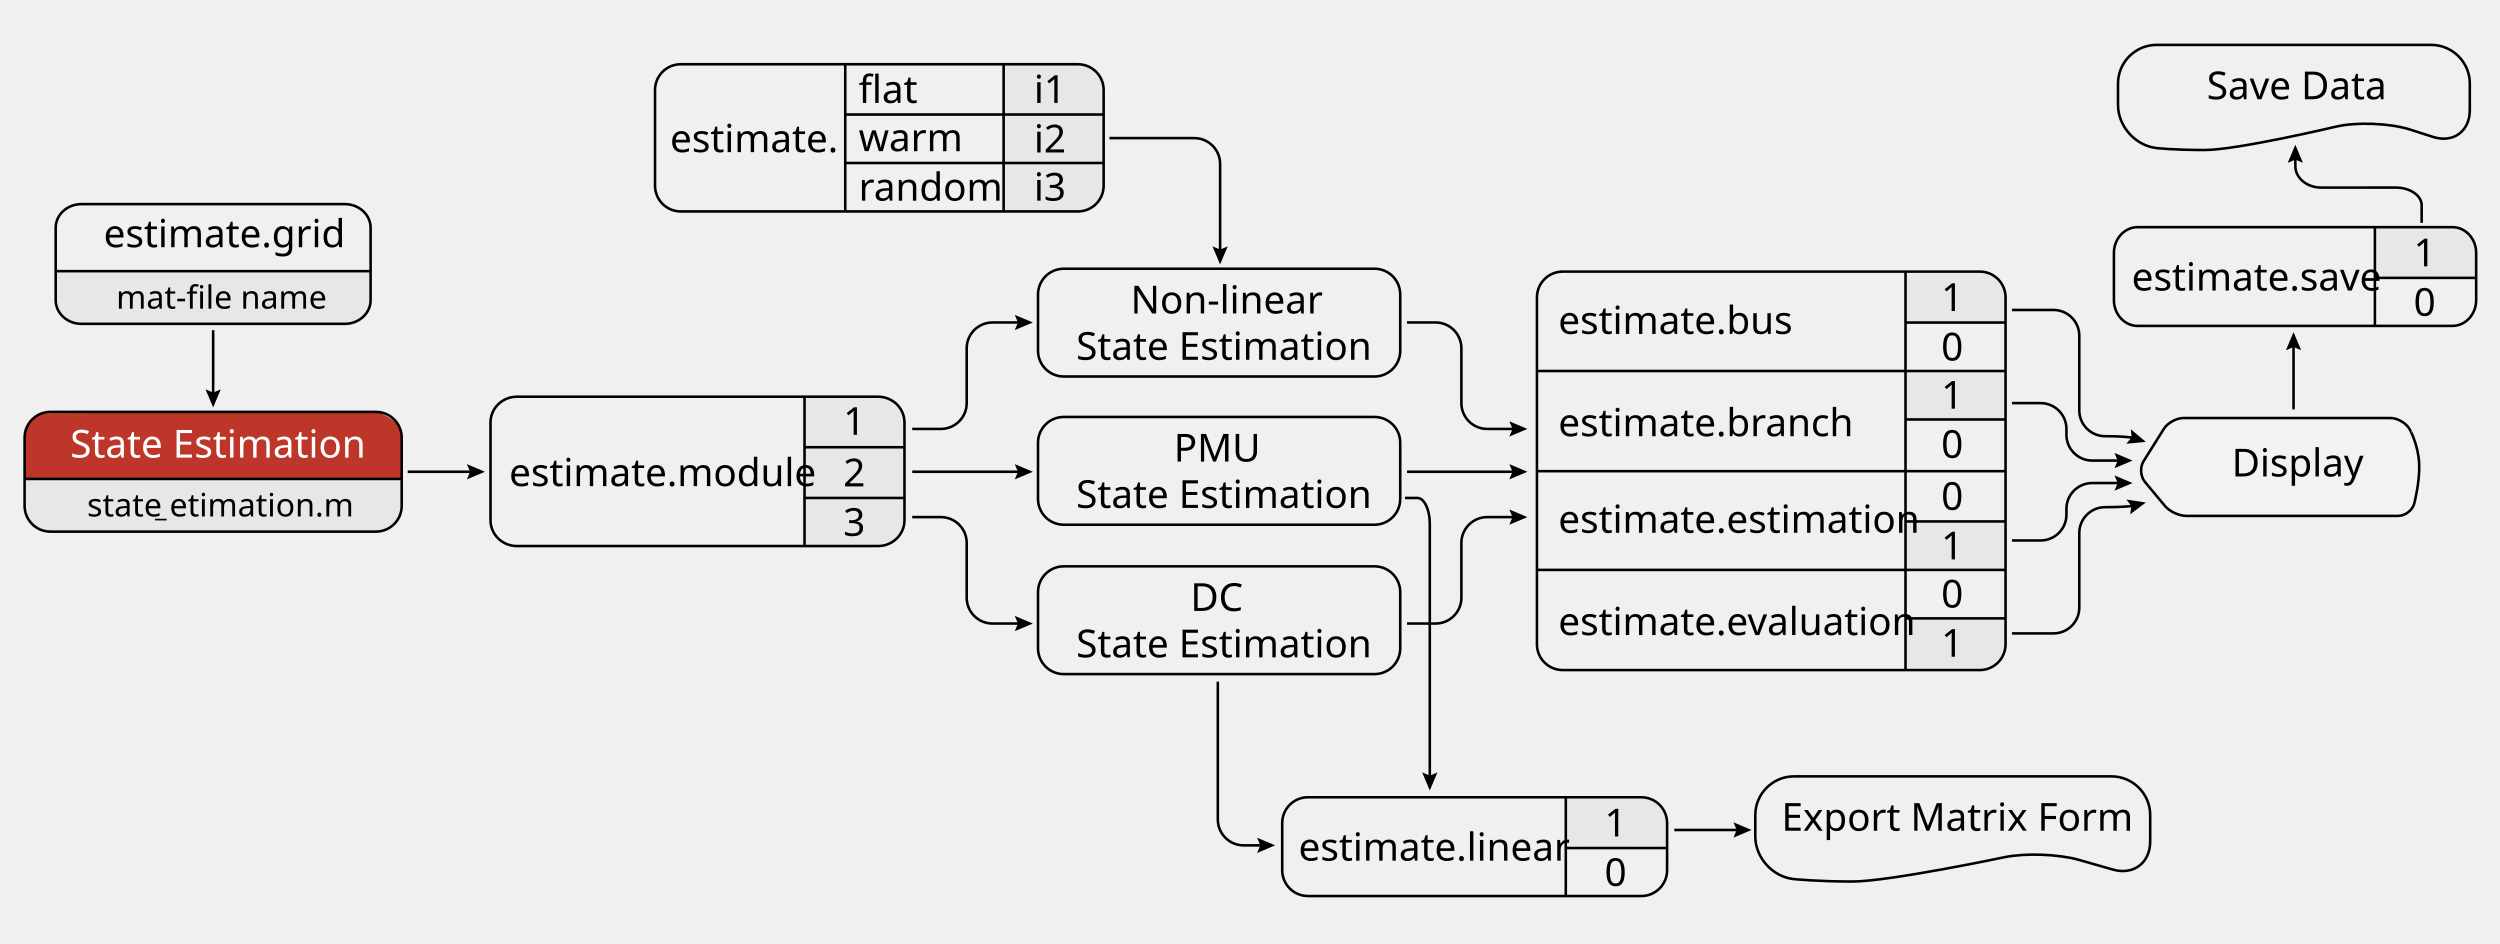
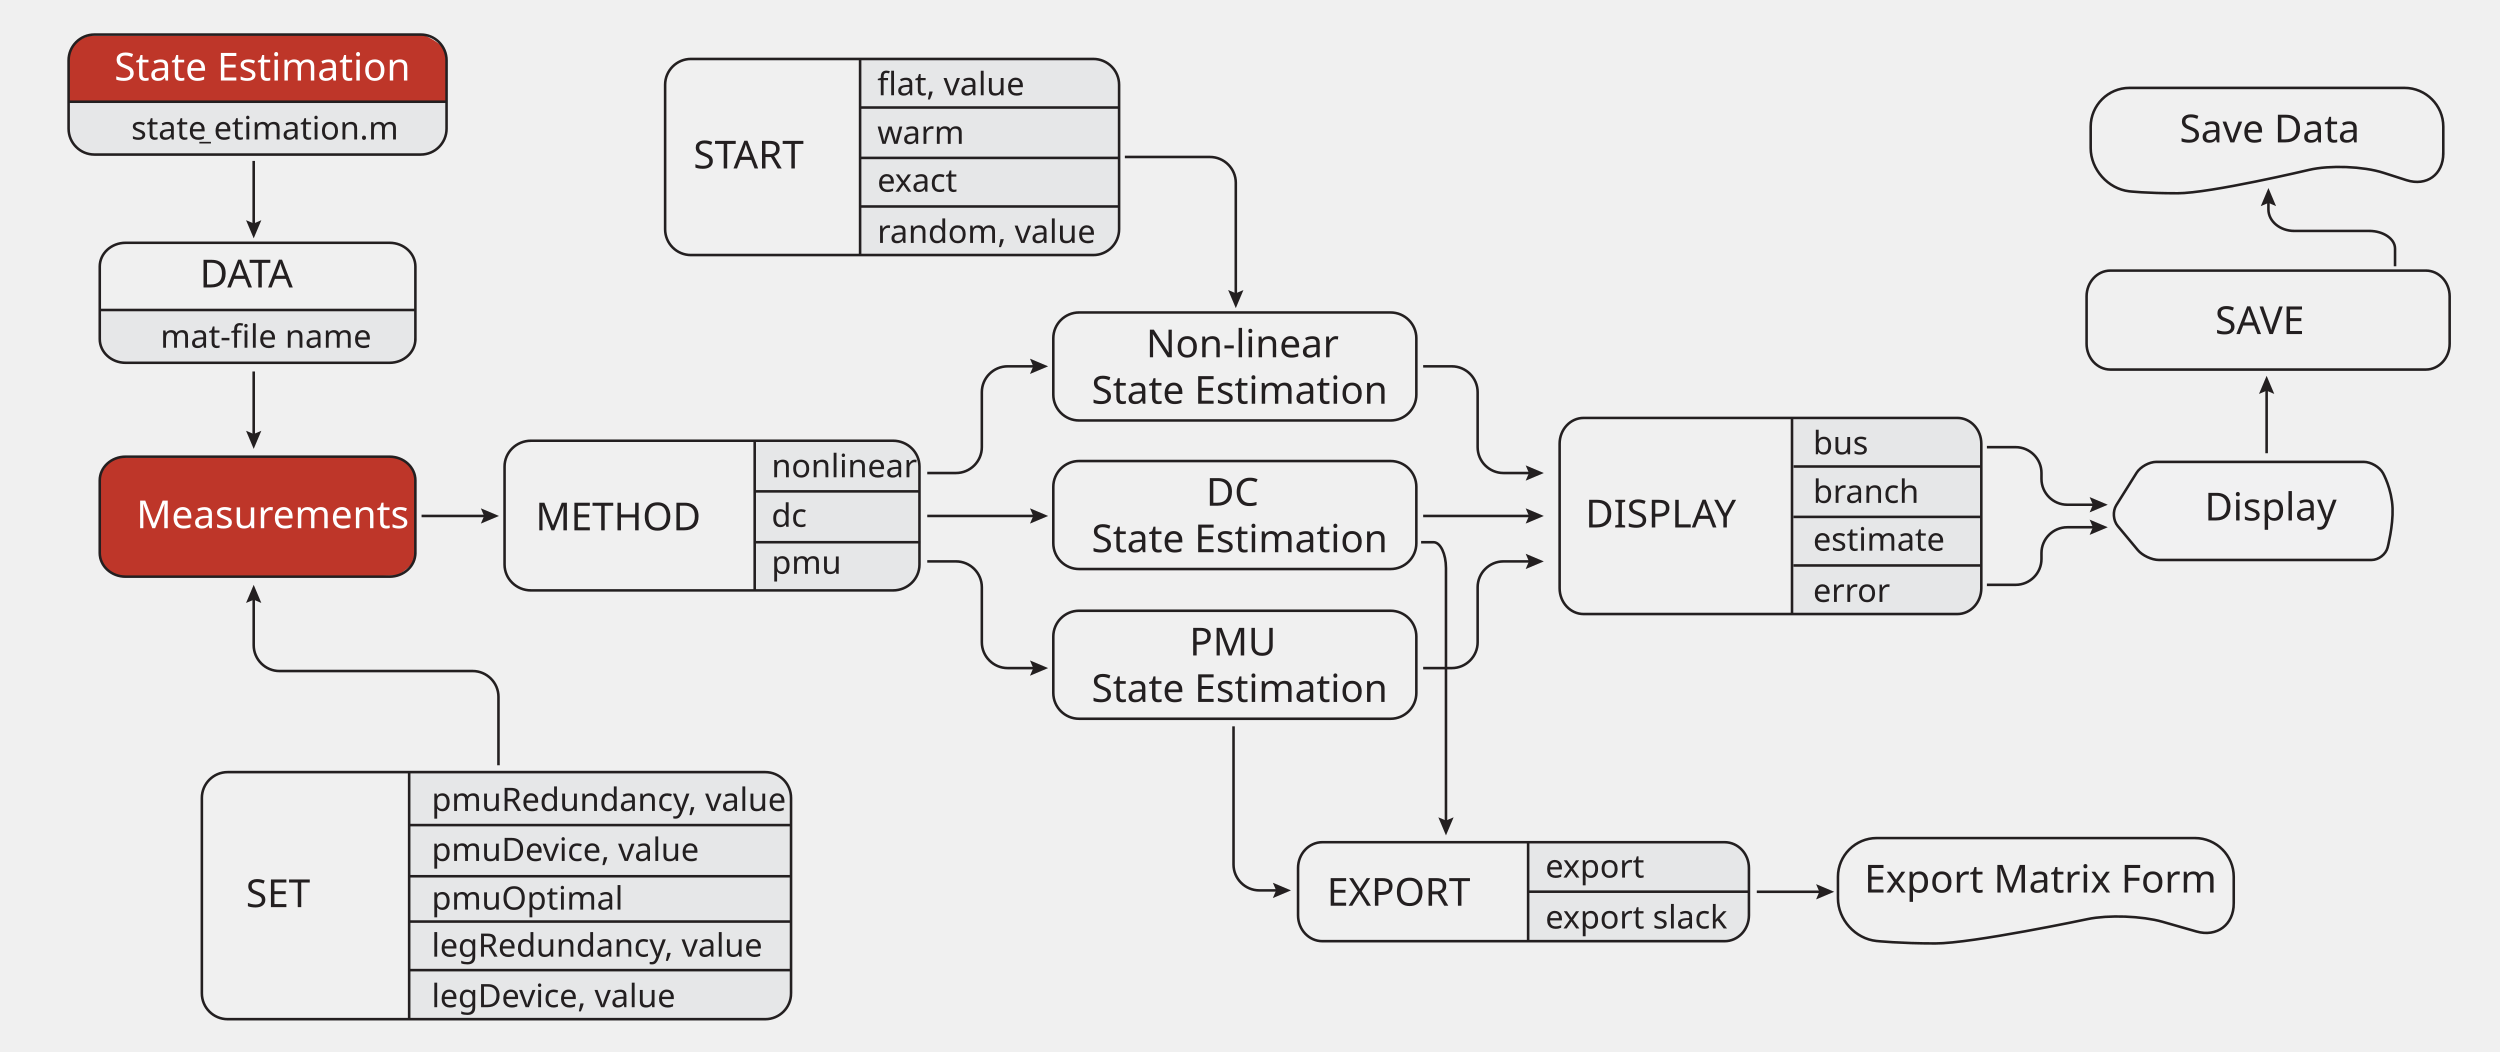
- <svg xmlns="http://www.w3.org/2000/svg" version="1.1" id="Layer_1" x="0px" y="0px" width="520.5px" height="196.5px" viewBox="0 0 520.5 196.5" enable-background="new 0 0 520.5 196.5" xml:space="preserve">
-   <path fill="#E6E7E8" d="M417.552,128.745h-20.824v10.706c0-0.002,4.789,0.158,9.922,0.167c7.967,0.014,6.814-0.632,9.176-1.427  c1.402-0.472,1.783-4.004,1.814-5.855C417.673,130.259,417.552,128.745,417.552,128.745z" />
-   <text transform="matrix(1 0 0 1 21.583 51.4658)" font-family="'CMR10'" font-size="8.044">estimate.grid</text>
-   <path fill="#BE362A" d="M78.829,85.758l-69.477,0.27c0,0-2.424,0.81-2.872,1.442c-0.942,1.323-1.378,2.728-1.378,2.728v9.37  c0,0,49.076,0.196,78.551,0v-5.778c0,0-0.007-4.208-0.733-5.314C82.237,87.439,78.829,85.758,78.829,85.758z" />
-   <path fill="#E6E7E8" d="M78.491,110.684H10.01l-3.738-1.908l-1.151-2.053v-6.997c0,0,49.055-0.158,78.514,0v7.266  c0,0-0.649,0.771-1.375,1.651C81.578,109.464,78.491,110.684,78.491,110.684z" />
-   <path fill="#FFFFFF" stroke="#000000" stroke-width="0.536" stroke-miterlimit="10" d="M5.121,99.714h78.514H5.121z" />
-   <text transform="matrix(1 0 0 1 14.6167 95.2715)" fill="#FFFFFF" font-family="'CMR10'" font-size="8.044">State Estimation</text>
-   <text transform="matrix(1 0 0 1 18.1328 107.5225)">
-     <tspan x="0" y="0" font-family="'CMR10'" font-size="6.704">state</tspan>
-     <tspan x="14.171" y="0" font-family="'ArialMT'" font-size="5.363">_</tspan>
-     <tspan x="17.153" y="0" font-family="'CMR10'" font-size="6.704">etimation.m</tspan>
+ <svg xmlns="http://www.w3.org/2000/svg" version="1.1" id="Layer_1" x="0px" y="0px" width="549px" height="231px" viewBox="-16.25 -17.25 549 231" enable-background="new -16.25 -17.25 549 231" xml:space="preserve">
+   <path fill="#E6E7E8" d="M367.815,183.764c0,3.132-2.257,5.67-5.04,5.67h-38.42c-1.604,0-5.04,0-5.04,0s0-4.342,0-5.67v-10.398  c0-1.549,0-5.669,0-5.669s3.634,0,5.04,0h38.42c2.783,0,5.04,2.538,5.04,5.669V183.764z" />
+   <g>
+     <line fill="#FFFFFF" x1="76.327" y1="96.054" x2="93.327" y2="96.054" />
+     <g>
+       <line fill="none" stroke="#231F20" stroke-width="0.567" stroke-miterlimit="10" x1="76.327" y1="96.054" x2="90.62" y2="96.054" />
+       <g>
+         <polygon fill="#231F20" points="89.346,97.734 90.06,96.054 89.346,94.375 93.327,96.054    " />
+       </g>
+     </g>
+   </g>
+   <g>
+     <line fill="#FFFFFF" x1="39.462" y1="18.087" x2="39.462" y2="35.087" />
+     <g>
+       <line fill="none" stroke="#231F20" stroke-width="0.567" stroke-miterlimit="10" x1="39.462" y1="18.087" x2="39.462" y2="32.379" />
+       <g>
+         <polygon fill="#231F20" points="37.782,31.105 39.462,31.819 41.142,31.105 39.462,35.087    " />
+       </g>
+     </g>
+   </g>
+   <g>
+     <text transform="matrix(1 0 0 1 27.616 45.8706)" fill="#231F20" font-family="'CMR10'" font-size="8.504">DATA</text>
+     <path fill="#E6E7E8" d="M70.429,62.42H9.974l-3.301-2.019l-1.017-2.167v-7.4c0,0,43.306-0.166,69.313,0v7.684   c0,0-0.572,0.815-1.214,1.743C73.154,61.131,70.429,62.42,70.429,62.42z" />
+     <path fill="#FFFFFF" stroke="#231F20" stroke-width="0.567" stroke-miterlimit="10" d="M5.657,50.823h69.313H5.657z" />
+     <text transform="matrix(1 0 0 1 18.9705 59.1123)" fill="#231F20" font-family="'CMR10'" font-size="7.087">mat-file name</text>
+     <path fill="none" stroke="#231F20" stroke-width="0.567" stroke-miterlimit="10" d="M74.969,57.212   c0,2.877-2.538,5.208-5.669,5.208H11.326c-3.131,0-5.669-2.332-5.669-5.208V41.278c0-2.877,2.538-5.208,5.669-5.208h57.975   c3.131,0,5.669,2.332,5.669,5.208V57.212z" />
+   </g>
+   <path fill="#E6E7E8" d="M183.83,110.807c-1.063,1.101-3.061,1.596-3.061,1.596h-31.277V79.76c0,0,16.609-0.226,30.229-0.246  c1.661-0.002,2.204,0.716,3.449,0.982c0.677,0.145,2.388,3.018,2.395,6.064c0.013,6.372-0.068,11.17-0.047,14.826  c0.016,2.868-0.163,3.436-0.087,5.338C185.481,107.985,185.368,109.217,183.83,110.807z" />
+   <line fill="#FFFFFF" stroke="#231F20" stroke-width="0.567" stroke-miterlimit="10" x1="149.743" y1="101.82" x2="185.8" y2="101.82" />
+   <path fill="#FFFFFF" stroke="#231F20" stroke-width="0.567" stroke-miterlimit="10" d="M149.481,79.521v32.882V79.521z" />
+   <text transform="matrix(1 0 0 1 101.3503 99.21)" fill="#231F20" font-family="'CMR10'" font-size="8.504">METHOD</text>
+   <line fill="#FFFFFF" stroke="#231F20" stroke-width="0.567" stroke-miterlimit="10" x1="149.481" y1="90.655" x2="185.58" y2="90.655" />
+   <path fill="none" stroke="#231F20" stroke-width="0.567" stroke-miterlimit="10" d="M185.664,106.733  c0,3.132-2.6,5.669-5.808,5.669H100.36c-3.208,0-5.808-2.537-5.808-5.669V85.204c0-3.131,2.6-5.669,5.808-5.669h79.496  c3.208,0,5.808,2.538,5.808,5.669V106.733z" />
+   <g>
+     <g>
+       <path fill="none" stroke="#231F20" stroke-width="0.567" stroke-miterlimit="10" d="M211.209,63.196h-6.179    c-3.118,0-5.669,2.551-5.669,5.669l0,12.09c0,3.118-2.551,5.669-5.669,5.669h-6.318" />
+       <g>
+         <polygon fill="#231F20" points="209.935,61.516 210.648,63.196 209.935,64.875 213.916,63.196    " />
+       </g>
+     </g>
+   </g>
+   <g>
+     <g>
+       <path fill="none" stroke="#231F20" stroke-width="0.567" stroke-miterlimit="10" d="M211.209,129.462h-6.179    c-3.118,0-5.669-2.552-5.669-5.669l0-12.09c0-3.119-2.551-5.67-5.669-5.67h-6.318" />
+       <g>
+         <polygon fill="#231F20" points="209.935,127.782 210.648,129.462 209.935,131.142 213.916,129.462    " />
+       </g>
+     </g>
+   </g>
+   <text transform="matrix(1 0 0 1 235.4348 61.2085)">
+     <tspan x="0" y="0" fill="#231F20" font-family="'CMR10'" font-size="8.504">Non-linear</tspan>
+     <tspan x="-11.981" y="10.205" fill="#231F20" font-family="'CMR10'" font-size="8.504">State Estimation</tspan>
  </text>
-   <g>
-     <line fill="#FFFFFF" x1="84.885" y1="98.22" x2="100.966" y2="98.22" />
-     <g>
-       <line fill="none" stroke="#000000" stroke-width="0.536" stroke-miterlimit="10" x1="84.885" y1="98.22" x2="98.405" y2="98.22" />
-       <g>
-         <polygon points="97.2,99.809 97.875,98.22 97.2,96.631 100.966,98.22    " />
-       </g>
-     </g>
-   </g>
-   <g>
-     <line fill="#FFFFFF" x1="44.376" y1="68.747" x2="44.376" y2="84.828" />
-     <g>
-       <line fill="none" stroke="#000000" stroke-width="0.536" stroke-miterlimit="10" x1="44.376" y1="68.747" x2="44.376" y2="82.267" />
-       <g>
-         <polygon points="42.788,81.062 44.376,81.737 45.965,81.062 44.376,84.828    " />
-       </g>
-     </g>
-   </g>
-   <path fill="#E6E7E8" d="M72.866,67.426H15.677l-3.122-1.911l-0.962-2.049v-7.001c0,0,40.966-0.157,65.566,0v7.268  c0,0-0.541,0.771-1.148,1.648C75.444,66.204,72.866,67.426,72.866,67.426z" />
-   <path fill="#FFFFFF" stroke="#000000" stroke-width="0.536" stroke-miterlimit="10" d="M11.593,56.454H77.16H11.593z" />
-   <text transform="matrix(1 0 0 1 24.1958 64.2617)" font-family="'CMR10'" font-size="6.704">mat-file name</text>
-   <path fill="none" stroke="#000000" stroke-width="0.536" stroke-miterlimit="10" d="M77.16,62.498c0,2.721-2.4,4.928-5.361,4.928  H16.957c-2.961,0-5.363-2.207-5.363-4.928V47.425c0-2.721,2.402-4.927,5.363-4.927h54.842c2.961,0,5.361,2.206,5.361,4.927V62.498z" />
-   <path fill="none" stroke="#000000" stroke-width="0.536" stroke-miterlimit="10" d="M83.634,105.322  c0,2.959-2.401,5.361-5.364,5.361H10.484c-2.962,0-5.363-2.402-5.363-5.361V91.12c0-2.961,2.401-5.362,5.363-5.362H78.27  c2.963,0,5.364,2.401,5.364,5.362V105.322z" />
-   <path fill="#E6E7E8" d="M187.295,111.641c-0.617,1.039-3.261,2.047-3.261,2.047h-16.688V82.807c0,0,10.09-0.502,17.067,0.038  c0.963,0.073,1.94,1.213,2.663,1.465c0.393,0.137,1.223,2.049,1.227,4.932c0.007,6.028,0.125,11.103,0.137,14.561  c0.01,2.712-0.259,2.712-0.215,4.514C188.253,109.509,188.189,110.136,187.295,111.641z" />
-   <line fill="#FFFFFF" stroke="#000000" stroke-width="0.536" stroke-miterlimit="10" x1="167.347" y1="103.675" x2="188.44" y2="103.675" />
-   <text transform="matrix(1 0 0 1 175.5562 101.2617)" font-family="'CMR10'" font-size="8.044">2</text>
-   <text transform="matrix(1 0 0 1 175.5562 111.5693)" font-family="'CMR10'" font-size="8.044">3</text>
-   <path fill="#FFFFFF" stroke="#000000" stroke-width="0.536" stroke-miterlimit="10" d="M167.501,82.581v31.106V82.581z" />
-   <text transform="matrix(1 0 0 1 106.0059 101.207)" font-family="'CMR10'" font-size="8.044">estimate.module</text>
-   <line fill="#FFFFFF" stroke="#000000" stroke-width="0.536" stroke-miterlimit="10" x1="167.487" y1="93.113" x2="188.311" y2="93.113" />
-   <text transform="matrix(1 0 0 1 175.5562 90.5361)" font-family="'CMR10'" font-size="8.044">1</text>
-   <path fill="none" stroke="#000000" stroke-width="0.536" stroke-miterlimit="10" d="M188.311,108.322  c0,2.962-2.46,5.365-5.495,5.365h-75.197c-3.034,0-5.494-2.403-5.494-5.365V87.957c0-2.962,2.46-5.361,5.494-5.361h75.197  c3.035,0,5.495,2.399,5.495,5.361V108.322z" />
-   <g>
-     <g>
-       <path fill="none" stroke="#000000" stroke-width="0.536" stroke-miterlimit="10" d="M212.475,67.139h-5.845    c-2.95,0-5.363,2.413-5.363,5.363v11.438c0,2.95-2.413,5.363-5.363,5.363h-5.976" />
-       <g>
-         <polygon points="211.27,65.55 211.944,67.139 211.27,68.728 215.036,67.139    " />
-       </g>
-     </g>
-   </g>
-   <g>
-     <g>
-       <path fill="none" stroke="#000000" stroke-width="0.536" stroke-miterlimit="10" d="M212.475,129.822h-5.845    c-2.95,0-5.363-2.413-5.363-5.363v-11.435c0-2.95-2.413-5.363-5.363-5.363h-5.976" />
-       <g>
-         <polygon points="211.27,128.233 211.944,129.822 211.27,131.411 215.036,129.822    " />
-       </g>
-     </g>
-   </g>
-   <text transform="matrix(1 0 0 1 235.3931 65.2588)">
-     <tspan x="0" y="0" font-family="'CMR10'" font-size="8.044">Non-linear</tspan>
-     <tspan x="-11.334" y="9.653" font-family="'CMR10'" font-size="8.044">State Estimation</tspan>
+   <path fill="none" stroke="#231F20" stroke-width="0.567" stroke-miterlimit="10" d="M294.78,69.418  c0,3.131-2.538,5.669-5.669,5.669h-68.387c-3.131,0-5.669-2.538-5.669-5.669v-12.38c0-3.131,2.538-5.669,5.669-5.669h68.387  c3.131,0,5.669,2.538,5.669,5.669V69.418z" />
+   <text transform="matrix(1 0 0 1 248.6033 93.8071)">
+     <tspan x="0" y="0" fill="#231F20" font-family="'CMR10'" font-size="8.504">DC</tspan>
+     <tspan x="-25.15" y="10.205" fill="#231F20" font-family="'CMR10'" font-size="8.504">State Estimation</tspan>
  </text>
-   <path fill="none" stroke="#000000" stroke-width="0.536" stroke-miterlimit="10" d="M291.528,73.024  c0,2.963-2.399,5.363-5.361,5.363h-64.69c-2.962,0-5.363-2.4-5.363-5.363V61.313c0-2.963,2.401-5.363,5.363-5.363h64.69  c2.962,0,5.361,2.4,5.361,5.363V73.024z" />
-   <text transform="matrix(1 0 0 1 244.3862 96.0957)">
-     <tspan x="0" y="0" font-family="'CMR10'" font-size="8.044">PMU</tspan>
-     <tspan x="-20.327" y="9.653" font-family="'CMR10'" font-size="8.044">State Estimation</tspan>
+   <path fill="none" stroke="#231F20" stroke-width="0.567" stroke-miterlimit="10" d="M294.78,102.041  c0,3.131-2.538,5.669-5.669,5.669h-68.387c-3.131,0-5.669-2.538-5.669-5.669V89.66c0-3.131,2.538-5.669,5.669-5.669h68.387  c3.131,0,5.669,2.538,5.669,5.669V102.041z" />
+   <text transform="matrix(1 0 0 1 244.9421 126.6895)">
+     <tspan x="0" y="0" fill="#231F20" font-family="'CMR10'" font-size="8.504">PMU</tspan>
+     <tspan x="-21.489" y="10.205" fill="#231F20" font-family="'CMR10'" font-size="8.504">State Estimation</tspan>
  </text>
-   <path fill="none" stroke="#000000" stroke-width="0.536" stroke-miterlimit="10" d="M291.528,103.882  c0,2.963-2.399,5.365-5.361,5.365h-64.69c-2.962,0-5.363-2.402-5.363-5.365V92.174c0-2.963,2.401-5.364,5.363-5.364h64.69  c2.962,0,5.361,2.401,5.361,5.364V103.882z" />
-   <text transform="matrix(1 0 0 1 247.8496 127.2012)">
-     <tspan x="0" y="0" font-family="'CMR10'" font-size="8.044">DC</tspan>
-     <tspan x="-23.791" y="9.653" font-family="'CMR10'" font-size="8.044">State Estimation</tspan>
-   </text>
-   <path fill="none" stroke="#000000" stroke-width="0.536" stroke-miterlimit="10" d="M291.528,134.986  c0,2.963-2.399,5.362-5.361,5.362h-64.69c-2.962,0-5.363-2.399-5.363-5.362v-11.712c0-2.962,2.401-5.362,5.363-5.362h64.69  c2.962,0,5.361,2.4,5.361,5.362V134.986z" />
-   <g>
-     <line fill="#FFFFFF" x1="189.929" y1="98.22" x2="215.037" y2="98.22" />
-     <g>
-       <line fill="none" stroke="#000000" stroke-width="0.536" stroke-miterlimit="10" x1="189.929" y1="98.22" x2="212.476" y2="98.22" />
-       <g>
-         <polygon points="211.271,99.809 211.945,98.22 211.271,96.631 215.037,98.22    " />
-       </g>
-     </g>
-   </g>
-   <g>
-     <text transform="matrix(1 0 0 1 178.771 21.4346)" font-family="'CMR10'" font-size="8.044">flat</text>
-     <text transform="matrix(1 0 0 1 178.7715 31.4746)" font-family="'CMR10'" font-size="8.044">warm</text>
-     <text transform="matrix(1 0 0 1 178.769 41.7725)" font-family="'CMR10'" font-size="8.044">random</text>
-     <path fill="#FFFFFF" stroke="#000000" stroke-width="0.536" stroke-miterlimit="10" d="M175.979,13.378v30.646V13.378z" />
-     <text transform="matrix(1 0 0 1 139.5063 31.6758)" font-family="'CMR10'" font-size="8.044">estimate.</text>
-     <path fill="#E6E7E8" d="M229.011,41.426l-2.584,2.208l-7.72,0.391l-9.751,0.106V13.376c0,0,4.818,0.067,9.751,0.115   c4.197,0.041,8.21-0.424,9.683,1.695c0.354,0.507,1.365,1.959,1.373,3.906c0.017,4.752,0.084,10.75,0.105,14.487   C229.898,39.68,229.011,41.426,229.011,41.426z" />
-     <path fill="#FFFFFF" stroke="#000000" stroke-width="0.536" stroke-miterlimit="10" d="M208.957,13.406v30.618V13.406z" />
-     <line fill="#FFFFFF" stroke="#000000" stroke-width="0.536" stroke-miterlimit="10" x1="175.978" y1="33.934" x2="229.78" y2="33.934" />
-     <line fill="#FFFFFF" stroke="#000000" stroke-width="0.536" stroke-miterlimit="10" x1="175.978" y1="23.845" x2="229.78" y2="23.845" />
-     <text transform="matrix(1 0 0 1 215.2598 21.4346)" font-family="'CMR10'" font-size="8.044">i1</text>
-     <text transform="matrix(1 0 0 1 215.2598 31.7412)" font-family="'CMR10'" font-size="8.044">i2</text>
-     <text transform="matrix(1 0 0 1 215.2598 41.7725)" font-family="'CMR10'" font-size="8.044">i3</text>
-     <path fill="none" stroke="#000000" stroke-width="0.536" stroke-miterlimit="10" d="M229.78,38.66c0,2.963-2.4,5.364-5.361,5.364   h-82.683c-2.961,0-5.361-2.401-5.361-5.364V18.738c0-2.961,2.4-5.362,5.361-5.362h82.683c2.961,0,5.361,2.401,5.361,5.362V38.66z" />
-   </g>
-   <g>
-     <g>
-       <path fill="none" stroke="#000000" stroke-width="0.536" stroke-miterlimit="10" d="M230.978,28.754h17.684    c2.95,0,5.363,2.413,5.363,5.363v18.374" />
-       <g>
-         <polygon points="252.436,51.286 254.025,51.96 255.614,51.286 254.025,55.052    " />
-       </g>
-     </g>
-   </g>
-   <g>
-     <g>
-       <path fill="none" stroke="#000000" stroke-width="0.536" stroke-miterlimit="10" d="M315.445,89.302h-5.822    c-2.95,0-5.363-2.413-5.363-5.363V72.501c0-2.95-2.413-5.363-5.363-5.363h-5.957" />
-       <g>
-         <polygon points="314.24,87.713 314.915,89.302 314.24,90.891 318.006,89.302    " />
-       </g>
-     </g>
-   </g>
-   <g>
-     <g>
-       <path fill="none" stroke="#000000" stroke-width="0.536" stroke-miterlimit="10" d="M315.445,107.661h-5.822    c-2.95,0-5.363,2.413-5.363,5.363v11.435c0,2.95-2.413,5.363-5.363,5.363h-5.957" />
-       <g>
-         <polygon points="314.24,106.072 314.915,107.661 314.24,109.25 318.006,107.661    " />
-       </g>
-     </g>
-   </g>
-   <g>
-     <line fill="#FFFFFF" x1="292.942" y1="98.22" x2="318.006" y2="98.22" />
-     <g>
-       <line fill="none" stroke="#000000" stroke-width="0.536" stroke-miterlimit="10" x1="292.942" y1="98.22" x2="315.445" y2="98.22" />
-       <g>
-         <polygon points="314.24,99.809 314.915,98.22 314.24,96.631 318.006,98.22    " />
-       </g>
-     </g>
-   </g>
-   <path fill="#E6E7E8" d="M417.554,77.244h-20.826v10.169c0,0,5.209,0.1,10.59,0c2.859-0.054,10.223-0.078,10.223-0.078  s0.07-4.646,0.1-6.499C417.673,78.761,417.554,77.244,417.554,77.244z" />
-   <path fill="#E6E7E8" d="M417.552,67.155h-20.824v-10.17c0,0,4.789-0.427,9.922-0.438c7.967-0.013,6.277,0.366,8.639,1.158  c1.404,0.473,2.32,4.004,2.352,5.856C417.673,65.639,417.552,67.155,417.552,67.155z" />
-   <path fill="#FFFFFF" stroke="#000000" stroke-width="0.536" stroke-miterlimit="10" d="M396.728,56.717v41.38V56.717z" />
-   <line fill="#FFFFFF" stroke="#000000" stroke-width="0.536" stroke-miterlimit="10" x1="319.992" y1="77.244" x2="417.552" y2="77.244" />
-   <line fill="#FFFFFF" stroke="#000000" stroke-width="0.536" stroke-miterlimit="10" x1="396.728" y1="67.155" x2="417.552" y2="67.155" />
-   <line fill="none" stroke="#000000" stroke-width="0.536" stroke-miterlimit="10" x1="396.728" y1="87.335" x2="417.552" y2="87.335" />
-   <text transform="matrix(1 0 0 1 324.4443 90.8164)" font-family="'CMR10'" font-size="8.044">estimate.branch</text>
-   <text transform="matrix(1 0 0 1 324.4448 69.5186)" font-family="'CMR10'" font-size="8.044">estimate.bus</text>
-   <text transform="matrix(1 0 0 1 404.1572 64.7441)" font-family="'CMR10'" font-size="8.044">1</text>
-   <text transform="matrix(1 0 0 1 404.1572 75.0527)" font-family="'CMR10'" font-size="8.044">0</text>
-   <text transform="matrix(1 0 0 1 404.1572 85.083)" font-family="'CMR10'" font-size="8.044">1</text>
-   <text transform="matrix(1 0 0 1 404.1572 95.3271)" font-family="'CMR10'" font-size="8.044">0</text>
-   <path fill="#E6E7E8" d="M417.552,118.76h-20.824v-10.467h20.824c0,0,0.057,5.024,0.088,6.878  C417.673,117.246,417.552,118.76,417.552,118.76z" />
-   <path fill="#FFFFFF" stroke="#000000" stroke-width="0.536" stroke-miterlimit="10" d="M396.728,98.097v41.409V98.097z" />
-   <line fill="#FFFFFF" stroke="#000000" stroke-width="0.536" stroke-miterlimit="10" x1="319.992" y1="118.654" x2="417.552" y2="118.654" />
-   <line fill="#FFFFFF" stroke="#000000" stroke-width="0.536" stroke-miterlimit="10" x1="396.728" y1="108.566" x2="417.552" y2="108.566" />
-   <line fill="none" stroke="#000000" stroke-width="0.536" stroke-miterlimit="10" x1="396.728" y1="128.745" x2="417.552" y2="128.745" />
-   <text transform="matrix(1 0 0 1 324.4448 132.2266)" font-family="'CMR10'" font-size="8.044">estimate.evaluation</text>
-   <text transform="matrix(1 0 0 1 324.4448 110.9297)" font-family="'CMR10'" font-size="8.044">estimate.estimation</text>
-   <text transform="matrix(1 0 0 1 404.1572 106.1553)" font-family="'CMR10'" font-size="8.044">0</text>
-   <text transform="matrix(1 0 0 1 404.1572 116.4639)" font-family="'CMR10'" font-size="8.044">1</text>
-   <text transform="matrix(1 0 0 1 404.1572 126.4932)" font-family="'CMR10'" font-size="8.044">0</text>
-   <text transform="matrix(1 0 0 1 404.1572 136.7373)" font-family="'CMR10'" font-size="8.044">1</text>
-   <line fill="#FFFFFF" stroke="#000000" stroke-width="0.536" stroke-miterlimit="10" x1="319.992" y1="98.097" x2="417.552" y2="98.097" />
-   <g>
-     <path fill="none" stroke="#000000" stroke-width="0.536" stroke-miterlimit="10" d="M514.214,22.921   c0,4.424-3.447,6.938-7.659,5.586l-4.752-1.524c-4.212-1.352-11.182-1.625-15.487-0.606c0,0-20.525,4.855-27.316,4.857   c-6.506,0.002-10.041-0.41-10.041-0.41c-4.395-0.512-7.99-4.551-7.99-8.975v-4.461c0-4.424,3.62-8.044,8.044-8.044h57.158   c4.424,0,8.044,3.62,8.044,8.044V22.921z" />
-   </g>
-   <g>
-     <path fill="#F1F2F2" d="M503.675,96.679c0.137,3.673-1.021,8.132-1.021,8.132c-0.37,1.428-1.881,2.596-3.355,2.596h-44.152   c-1.475,0-3.454-0.927-4.398-2.06l-4.164-4.997c-0.944-1.133-1.075-3.082-0.292-4.331l4.213-6.716   c0.783-1.25,2.632-2.271,4.106-2.271h43.08c1.475,0,3.275,1.05,4.001,2.334C501.691,89.366,503.528,92.616,503.675,96.679z" />
-     <path fill="none" stroke="#000000" stroke-width="0.536" stroke-miterlimit="10" d="M503.675,96.679   c0.137,3.673-1.021,8.132-1.021,8.132c-0.37,1.428-1.881,2.596-3.355,2.596h-44.152c-1.475,0-3.454-0.927-4.398-2.06l-4.164-4.997   c-0.944-1.133-1.075-3.082-0.292-4.331l4.213-6.716c0.783-1.25,2.632-2.271,4.106-2.271h43.08c1.475,0,3.275,1.05,4.001,2.334   C501.691,89.366,503.528,92.616,503.675,96.679z" />
-   </g>
-   <g>
-     <g>
-       <path fill="none" stroke="#000000" stroke-width="0.536" stroke-miterlimit="10" d="M441.438,95.89h-5.845    c-2.95,0-5.363-2.413-5.363-5.363v-1.234c0-2.95-2.413-5.363-5.363-5.363h-5.977" />
-       <g>
-         <polygon points="440.232,94.301 440.908,95.89 440.232,97.479 443.999,95.89    " />
-       </g>
-     </g>
-   </g>
-   <g>
-     <g>
-       <path fill="none" stroke="#000000" stroke-width="0.536" stroke-miterlimit="10" d="M441.438,100.569h-5.845    c-2.95,0-5.363,2.413-5.363,5.363v1.231c0,2.95-2.413,5.363-5.363,5.363h-5.977" />
-       <g>
-         <polygon points="440.232,98.98 440.908,100.569 440.232,102.158 443.999,100.569    " />
-       </g>
-     </g>
-   </g>
-   <text transform="matrix(1 0 0 1 464.6475 99.2031)" font-family="'CMR10'" font-size="8.044">Display</text>
-   <path fill="#E6E7E8" d="M512.546,47.812c-0.619-0.334-1.025-0.167-1.025-0.167h-17.225v9.93c0,0,10.896,0.163,17.873-0.011  c0.965-0.023,2.643,0.159,3.367,0.078c0.393-0.043-0.271-1.212-0.014-2.135c0.408-1.454-0.375-3.44-0.361-4.552  c0.01-0.873-0.537-1.497-1.047-1.979C513.728,48.612,513.44,48.296,512.546,47.812z" />
-   <line fill="#FFFFFF" stroke="#000000" stroke-width="0.536" stroke-miterlimit="10" x1="494.296" y1="57.854" x2="515.536" y2="57.854" />
-   <text transform="matrix(1 0 0 1 502.5137 55.4463)" font-family="'CMR10'" font-size="8.044">1</text>
-   <text transform="matrix(1 0 0 1 502.5137 65.7539)" font-family="'CMR10'" font-size="8.044">0</text>
-   <path fill="#FFFFFF" stroke="#000000" stroke-width="0.536" stroke-miterlimit="10" d="M494.452,47.291v20.563V47.291z" />
-   <text transform="matrix(1 0 0 1 443.8193 60.4854)" font-family="'CMR10'" font-size="8.044">estimate.save</text>
-   <path fill="none" stroke="#000000" stroke-width="0.536" stroke-miterlimit="10" d="M515.536,62.489  c0,2.963-2.211,5.364-4.941,5.364h-65.537c-2.729,0-4.941-2.401-4.941-5.364v-9.832c0-2.961,2.213-5.363,4.941-5.363h65.537  c2.73,0,4.941,2.402,4.941,5.363V62.489z" />
-   <g>
-     <line fill="#FFFFFF" x1="477.515" y1="85.232" x2="477.515" y2="69.152" />
-     <g>
-       <line fill="none" stroke="#000000" stroke-width="0.536" stroke-miterlimit="10" x1="477.515" y1="85.232" x2="477.515" y2="71.713" />
-       <g>
-         <polygon points="479.104,72.918 477.515,72.244 475.926,72.918 477.515,69.152    " />
-       </g>
-     </g>
-   </g>
-   <text transform="matrix(1 0 0 1 459.4502 20.6631)" font-family="'CMR10'" font-size="8.044">Save Data</text>
-   <g>
-     <g>
-       <path fill="none" stroke="#000000" stroke-width="0.536" stroke-miterlimit="10" d="M477.89,32.699c0,0.577,0,1.221,0,1.899    c0,2.453,2.413,4.459,5.363,4.459l15.574-0.002c2.95,0,5.363,1.652,5.363,3.672s0,3.673,0,3.673" />
-       <g>
-         <polygon points="476.301,33.905 477.89,33.23 479.479,33.905 477.89,30.139    " />
-       </g>
-     </g>
-   </g>
-   <g>
-     <g>
-       <path fill="none" stroke="#000000" stroke-width="0.536" stroke-miterlimit="10" d="M418.89,64.533h8.656    c2.95,0,5.363,2.413,5.363,5.363v15.556c0,2.95,2.413,5.363,5.363,5.363h0.363c2.166,0,4.378,0.143,5.7,0.348" />
-       <g>
-         <polygon points="442.688,92.395 443.806,91.078 443.633,89.36 446.757,91.996    " />
-       </g>
-     </g>
-   </g>
-   <g>
-     <g>
-       <path fill="none" stroke="#000000" stroke-width="0.536" stroke-miterlimit="10" d="M418.89,131.873h8.656    c2.95,0,5.363-2.413,5.363-5.363v-15.554c0-2.95,2.413-5.363,5.363-5.363h0.363c2.142,0,4.328-0.115,5.655-0.279" />
-       <g>
-         <polygon points="443.494,107.087 443.76,105.382 442.717,104.006 446.757,104.625    " />
-       </g>
-     </g>
-   </g>
-   <path fill="none" stroke="#000000" stroke-width="0.536" stroke-miterlimit="10" d="M417.556,134.143  c0,2.965-2.4,5.363-5.361,5.363h-86.841c-2.961,0-5.361-2.398-5.361-5.363V61.911c0-2.961,2.4-5.363,5.361-5.363h86.841  c2.961,0,5.361,2.402,5.361,5.363V134.143z" />
-   <g>
-     <g>
-       <path fill="none" stroke="#000000" stroke-width="0.536" stroke-miterlimit="10" d="M297.683,162.021v-52.983    c0-2.95-1.163-5.363-2.584-5.363s-2.584,0-2.584,0" />
-       <g>
-         <polygon points="299.272,160.816 297.683,161.492 296.094,160.816 297.683,164.583    " />
-       </g>
-     </g>
-   </g>
-   <g>
-     <g>
-       <path fill="none" stroke="#000000" stroke-width="0.536" stroke-miterlimit="10" d="M253.553,141.923v28.716    c0,2.95,2.413,5.363,5.363,5.363h4.012" />
-       <g>
-         <polygon points="261.723,177.591 262.397,176.002 261.723,174.413 265.489,176.002    " />
-       </g>
-     </g>
-   </g>
-   <path fill="#E6E7E8" d="M344.097,166.512c-0.615-0.334-1.021-0.167-1.021-0.167h-17.229v9.932c0,0,10.898,0.159,17.875-0.012  c0.965-0.025,2.645,0.158,3.367,0.079c0.393-0.045-0.273-1.216-0.014-2.139c0.41-1.453-0.373-3.438-0.361-4.55  c0.008-0.874-0.537-1.498-1.047-1.979C345.28,167.313,344.993,166.997,344.097,166.512z" />
-   <line fill="#FFFFFF" stroke="#000000" stroke-width="0.536" stroke-miterlimit="10" x1="325.846" y1="176.558" x2="347.089" y2="176.558" />
-   <text transform="matrix(1 0 0 1 334.0664 174.1465)" font-family="'CMR10'" font-size="8.044">1</text>
-   <text transform="matrix(1 0 0 1 334.0664 184.4541)" font-family="'CMR10'" font-size="8.044">0</text>
-   <path fill="#FFFFFF" stroke="#000000" stroke-width="0.536" stroke-miterlimit="10" d="M326,165.991v20.563V165.991z" />
-   <text transform="matrix(1 0 0 1 270.3628 179.1855)" font-family="'CMR10'" font-size="8.044">estimate.linear</text>
-   <path fill="none" stroke="#000000" stroke-width="0.536" stroke-miterlimit="10" d="M347.089,181.188  c0,2.965-2.402,5.365-5.363,5.365h-69.409c-2.961,0-5.361-2.4-5.361-5.365v-9.836c0-2.961,2.4-5.361,5.361-5.361h69.409  c2.961,0,5.363,2.4,5.363,5.361V181.188z" />
-   <g>
-     <line fill="#FFFFFF" x1="348.593" y1="172.802" x2="364.673" y2="172.802" />
-     <g>
-       <line fill="none" stroke="#000000" stroke-width="0.536" stroke-miterlimit="10" x1="348.593" y1="172.802" x2="362.111" y2="172.802" />
-       <g>
-         <polygon points="360.906,174.391 361.582,172.802 360.906,171.213 364.673,172.802    " />
-       </g>
-     </g>
-   </g>
-   <g>
-     <path fill="none" stroke="#000000" stroke-width="0.536" stroke-miterlimit="10" d="M447.667,175.222   c0,4.424-3.48,7.049-7.734,5.832l-7.059-2.019c-4.254-1.217-11.276-1.466-15.605-0.553c0,0-23.955,5.048-31.582,5.05   c-7.299,0.005-12.233-0.508-12.233-0.508c-4.4-0.458-8.001-4.452-8.001-8.876v-4.461c0-4.424,3.62-8.044,8.044-8.044h66.127   c4.424,0,8.044,3.62,8.044,8.044V175.222z" />
-   </g>
-   <text transform="matrix(1 0 0 1 370.9072 172.9609)" font-family="'CMR10'" font-size="8.044">Export Matrix Form</text>
+   <path fill="none" stroke="#231F20" stroke-width="0.567" stroke-miterlimit="10" d="M294.78,134.92c0,3.132-2.538,5.67-5.669,5.67  h-68.387c-3.131,0-5.669-2.538-5.669-5.67v-12.38c0-3.132,2.538-5.669,5.669-5.669h68.387c3.131,0,5.669,2.537,5.669,5.669V134.92z" />
+   <g>
+     <line fill="#FFFFFF" x1="187.375" y1="96.054" x2="213.918" y2="96.054" />
+     <g>
+       <line fill="none" stroke="#231F20" stroke-width="0.567" stroke-miterlimit="10" x1="187.375" y1="96.054" x2="211.21" y2="96.054" />
+       <g>
+         <polygon fill="#231F20" points="209.936,97.734 210.65,96.054 209.936,94.375 213.918,96.054    " />
+       </g>
+     </g>
+   </g>
+   <path fill="#E6E7E8" d="M228.789,36.066l-2.607,2.186l-2.122,0.508l-24.869-0.038l-26.566,0.151V-4.43c0,0,27.44,0.057,40.882,0.125  c11.433,0.058,11.053-0.342,14.17,1.509c1.032,0.613,1.894,3.673,1.915,6.416c0.048,6.69-0.055,15.136,0,20.399  C229.678,32.605,228.789,36.066,228.789,36.066z" />
+   <text transform="matrix(1 0 0 1 176.405 3.6768)" fill="#231F20" font-family="'CMR10'" font-size="7.087">flat, value</text>
+   <text transform="matrix(1 0 0 1 176.405 14.3481)" fill="#231F20" font-family="'CMR10'" font-size="7.087">warm</text>
+   <text transform="matrix(1 0 0 1 176.405 36.0952)" fill="#231F20" font-family="'CMR10'" font-size="7.087">random, value</text>
+   <path fill="#FFFFFF" stroke="#231F20" stroke-width="0.567" stroke-miterlimit="10" d="M172.627-4.157V38.76V-4.157z" />
+   <text transform="matrix(1 0 0 1 136.0237 19.7422)" fill="#231F20" font-family="'CMR10'" font-size="8.504">START</text>
+   <line fill="#FFFFFF" stroke="#231F20" stroke-width="0.567" stroke-miterlimit="10" x1="172.626" y1="28.094" x2="229.503" y2="28.094" />
+   <line fill="#FFFFFF" stroke="#231F20" stroke-width="0.567" stroke-miterlimit="10" x1="172.626" y1="17.427" x2="229.503" y2="17.427" />
+   <line fill="#FFFFFF" stroke="#231F20" stroke-width="0.567" stroke-miterlimit="10" x1="172.672" y1="6.361" x2="229.549" y2="6.361" />
+   <path fill="none" stroke="#231F20" stroke-width="0.567" stroke-miterlimit="10" d="M229.503,33.091  c0,3.131-2.538,5.669-5.669,5.669h-88.354c-3.131,0-5.669-2.538-5.669-5.669V1.364c0-3.131,2.538-5.669,5.669-5.669h88.354  c3.131,0,5.669,2.538,5.669,5.669V33.091z" />
+   <g>
+     <g>
+       <path fill="none" stroke="#231F20" stroke-width="0.567" stroke-miterlimit="10" d="M230.77,17.222h18.692    c3.119,0,5.669,2.551,5.669,5.669v24.82" />
+       <g>
+         <polygon fill="#231F20" points="253.451,46.438 255.131,47.151 256.811,46.438 255.131,50.419    " />
+       </g>
+     </g>
+   </g>
+   <g>
+     <g>
+       <path fill="none" stroke="#231F20" stroke-width="0.567" stroke-miterlimit="10" d="M320.062,86.625h-6.154    c-3.118,0-5.669-2.551-5.669-5.669v-12.09c0-3.118-2.551-5.669-5.669-5.669h-6.297" />
+       <g>
+         <polygon fill="#231F20" points="318.788,84.945 319.502,86.625 318.788,88.304 322.77,86.625    " />
+       </g>
+     </g>
+   </g>
+   <g>
+     <g>
+       <path fill="none" stroke="#231F20" stroke-width="0.567" stroke-miterlimit="10" d="M320.062,106.033h-6.154    c-3.118,0-5.669,2.551-5.669,5.67v12.09c0,3.117-2.551,5.669-5.669,5.669h-6.297" />
+       <g>
+         <polygon fill="#231F20" points="318.788,104.354 319.502,106.033 318.788,107.713 322.77,106.033    " />
+       </g>
+     </g>
+   </g>
+   <g>
+     <line fill="#FFFFFF" x1="296.274" y1="96.054" x2="322.771" y2="96.054" />
+     <g>
+       <line fill="none" stroke="#231F20" stroke-width="0.567" stroke-miterlimit="10" x1="296.274" y1="96.054" x2="320.064" y2="96.054" />
+       <g>
+         <polygon fill="#231F20" points="318.789,97.734 319.503,96.054 318.789,94.375 322.771,96.054    " />
+       </g>
+     </g>
+   </g>
+   <g>
+     <g>
+       <path fill="none" stroke="#231F20" stroke-width="0.567" stroke-miterlimit="10" d="M443.906,93.589h-6.18    c-3.118,0-5.669-2.551-5.669-5.669v-1.305c0-3.118-2.551-5.669-5.669-5.669h-6.317" />
+       <g>
+         <polygon fill="#231F20" points="442.633,91.91 443.347,93.589 442.633,95.269 446.615,93.589    " />
+       </g>
+     </g>
+   </g>
+   <g>
+     <g>
+       <path fill="none" stroke="#231F20" stroke-width="0.567" stroke-miterlimit="10" d="M443.906,98.535h-6.18    c-3.118,0-5.669,2.551-5.669,5.669v1.305c0,3.118-2.551,5.669-5.669,5.669h-6.317" />
+       <g>
+         <polygon fill="#231F20" points="442.633,96.855 443.347,98.535 442.633,100.215 446.615,98.535    " />
+       </g>
+     </g>
+   </g>
+   <g>
+     <g>
+       <path fill="none" stroke="#231F20" stroke-width="0.567" stroke-miterlimit="10" d="M301.286,163.502v-56.013    c0-3.118-1.229-5.669-2.731-5.669s-2.731,0-2.731,0" />
+       <g>
+         <polygon fill="#231F20" points="302.966,162.229 301.286,162.941 299.607,162.229 301.286,166.21    " />
+       </g>
+     </g>
+   </g>
+   <g>
+     <g>
+       <path fill="none" stroke="#231F20" stroke-width="0.567" stroke-miterlimit="10" d="M254.633,142.253v30.358    c0,3.119,2.551,5.67,5.669,5.67h4.241" />
+       <g>
+         <polygon fill="#231F20" points="263.269,179.961 263.983,178.281 263.269,176.602 267.25,178.281    " />
+       </g>
+     </g>
+   </g>
+   <line fill="#FFFFFF" stroke="#231F20" stroke-width="0.567" stroke-miterlimit="10" x1="319.315" y1="178.564" x2="367.815" y2="178.564" />
+   <text transform="matrix(1 0 0 1 323.1116 175.4668)" fill="#231F20" font-family="'CMR10'" font-size="7.087">export</text>
+   <text transform="matrix(1 0 0 1 323.1125 186.6475)" fill="#231F20" font-family="'CMR10'" font-size="7.087">export slack</text>
+   <path fill="#FFFFFF" stroke="#231F20" stroke-width="0.567" stroke-miterlimit="10" d="M319.325,167.696v21.737V167.696z" />
+   <text transform="matrix(1 0 0 1 275.1399 181.6445)" fill="#231F20" font-family="'CMR10'" font-size="8.504">EXPORT</text>
+   <g>
+     <line fill="#FFFFFF" x1="369.542" y1="178.584" x2="386.542" y2="178.584" />
+     <g>
+       <line fill="none" stroke="#231F20" stroke-width="0.567" stroke-miterlimit="10" x1="369.542" y1="178.584" x2="383.835" y2="178.584" />
+       <g>
+         <polygon fill="#231F20" points="382.561,180.264 383.275,178.584 382.561,176.904 386.542,178.584    " />
+       </g>
+     </g>
+   </g>
+   <g>
+     <path fill="none" stroke="#231F20" stroke-width="0.567" stroke-miterlimit="10" d="M474.28,181.143   c0,4.678-3.68,7.452-8.177,6.166l-7.462-2.133c-4.497-1.286-11.921-1.549-16.498-0.584c0,0-25.323,5.336-33.383,5.338   c-7.719,0.004-12.937-0.539-12.937-0.539c-4.651-0.483-8.458-4.705-8.458-9.383v-4.715c0-4.678,3.827-8.504,8.504-8.504h69.906   c4.677,0,8.504,3.826,8.504,8.504V181.143z" />
+   </g>
+   <text transform="matrix(1 0 0 1 393.1497 178.75)" fill="#231F20" font-family="'CMR10'" font-size="8.504">Export Matrix Form</text>
+   <text transform="matrix(1 0 0 1 153.1648 87.5586)" fill="#231F20" font-family="'CMR10'" font-size="7.087">nonlinear</text>
+   <text transform="matrix(1 0 0 1 153.1648 98.4346)" fill="#231F20" font-family="'CMR10'" font-size="7.087">dc</text>
+   <text transform="matrix(1 0 0 1 153.1648 108.75)" fill="#231F20" font-family="'CMR10'" font-size="7.087">pmu</text>
+   <text transform="matrix(1 0 0 1 176.405 24.8506)" fill="#231F20" font-family="'CMR10'" font-size="7.087">exact</text>
+   <path fill="none" stroke="#231F20" stroke-width="0.567" stroke-miterlimit="10" d="M367.815,183.764  c0,3.132-2.392,5.67-5.342,5.67h-88.329c-2.95,0-5.342-2.538-5.342-5.67v-10.398c0-3.131,2.392-5.669,5.342-5.669h88.329  c2.95,0,5.342,2.538,5.342,5.669V183.764z" />
+   <path fill="#E6E7E8" d="M418.346,114.898l-1.907,2.186l-1.549,0.509l-18.183-0.038l-19.423,0.151V74.402  c0,0,20.063,0.057,29.889,0.125c8.359,0.058,8.081-0.342,10.36,1.509c0.755,0.613,1.385,3.673,1.399,6.416  c0.036,6.69-0.04,15.136,0.001,20.398C418.995,111.438,418.346,114.898,418.346,114.898z" />
+   <text transform="matrix(1 0 0 1 381.8958 82.5093)" fill="#231F20" font-family="'CMR10'" font-size="7.087">bus</text>
+   <text transform="matrix(1 0 0 1 381.8958 93.1807)" fill="#231F20" font-family="'CMR10'" font-size="7.087">branch</text>
+   <text transform="matrix(1 0 0 1 381.8967 114.9277)" fill="#231F20" font-family="'CMR10'" font-size="7.087">error</text>
+   <path fill="#FFFFFF" stroke="#231F20" stroke-width="0.567" stroke-miterlimit="10" d="M377.276,74.675v42.917V74.675z" />
+   <text transform="matrix(1 0 0 1 331.8987 98.5747)" fill="#231F20" font-family="'CMR10'" font-size="8.504">DISPLAY</text>
+   <line fill="#FFFFFF" stroke="#231F20" stroke-width="0.567" stroke-miterlimit="10" x1="377.569" y1="106.926" x2="418.853" y2="106.926" />
+   <line fill="#FFFFFF" stroke="#231F20" stroke-width="0.567" stroke-miterlimit="10" x1="377.569" y1="96.26" x2="418.853" y2="96.26" />
+   <line fill="#FFFFFF" stroke="#231F20" stroke-width="0.567" stroke-miterlimit="10" x1="377.603" y1="85.193" x2="418.886" y2="85.193" />
+   <path fill="none" stroke="#231F20" stroke-width="0.567" stroke-miterlimit="10" d="M418.847,111.924  c0,3.131-2.357,5.669-5.267,5.669h-82.069c-2.908,0-5.267-2.538-5.267-5.669V80.196c0-3.131,2.358-5.669,5.267-5.669h82.069  c2.909,0,5.267,2.538,5.267,5.669V111.924z" />
+   <text transform="matrix(1 0 0 1 381.8958 103.6826)" fill="#231F20" font-family="'CMR10'" font-size="7.087">estimate</text>
+   <g>
+     <path fill="none" stroke="#231F20" stroke-width="0.567" stroke-miterlimit="10" d="M520.296,16.406   c0,4.677-3.644,7.334-8.097,5.905l-5.023-1.611c-4.453-1.429-11.82-1.718-16.372-0.642c0,0-21.699,5.132-28.879,5.135   c-6.877,0.003-10.614-0.433-10.614-0.433c-4.646-0.542-8.446-4.812-8.446-9.489v-4.715c0-4.677,3.827-8.504,8.504-8.504h60.424   c4.677,0,8.504,3.827,8.504,8.504V16.406z" />
+   </g>
+   <g>
+     <path fill="#F1F1F2" d="M509.156,94.379c0.143,3.881-1.081,8.597-1.081,8.597c-0.392,1.508-1.987,2.743-3.547,2.743h-46.676   c-1.56,0-3.651-0.979-4.649-2.178l-4.4-5.283c-0.998-1.198-1.137-3.258-0.309-4.579l4.451-7.099   c0.828-1.321,2.781-2.401,4.341-2.401h45.541c1.56,0,3.463,1.11,4.229,2.468C507.056,86.647,508.997,90.083,509.156,94.379z" />
+     <path fill="none" stroke="#231F20" stroke-width="0.567" stroke-miterlimit="10" d="M509.156,94.379   c0.143,3.881-1.081,8.597-1.081,8.597c-0.392,1.508-1.987,2.743-3.547,2.743h-46.676c-1.56,0-3.651-0.979-4.649-2.178l-4.4-5.283   c-0.998-1.198-1.137-3.258-0.309-4.579l4.451-7.099c0.828-1.321,2.781-2.401,4.341-2.401h45.541c1.56,0,3.463,1.11,4.229,2.468   C507.056,86.647,508.997,90.083,509.156,94.379z" />
+   </g>
+   <text transform="matrix(1 0 0 1 467.8782 97.0425)" fill="#231F20" font-family="'CMR10'" font-size="8.504">Display</text>
+   <text transform="matrix(1 0 0 1 470.1838 56.1118)" fill="#231F20" font-family="'CMR10'" font-size="8.504">SAVE</text>
+   <path fill="none" stroke="#231F20" stroke-width="0.567" stroke-miterlimit="10" d="M521.693,58.235  c0,3.131-2.338,5.669-5.223,5.669h-69.283c-2.885,0-5.223-2.538-5.223-5.669V47.841c0-3.131,2.338-5.669,5.223-5.669h69.283  c2.885,0,5.223,2.539,5.223,5.669V58.235z" />
+   <g>
+     <line fill="#FFFFFF" x1="481.501" y1="82.279" x2="481.501" y2="65.279" />
+     <g>
+       <line fill="none" stroke="#231F20" stroke-width="0.567" stroke-miterlimit="10" x1="481.501" y1="82.279" x2="481.501" y2="67.986" />
+       <g>
+         <polygon fill="#231F20" points="483.181,69.26 481.501,68.546 479.822,69.26 481.501,65.279    " />
+       </g>
+     </g>
+   </g>
+   <text transform="matrix(1 0 0 1 462.384 14.0146)" fill="#231F20" font-family="'CMR10'" font-size="8.504">Save Data</text>
+   <g>
+     <g>
+       <path fill="none" stroke="#231F20" stroke-width="0.567" stroke-miterlimit="10" d="M481.896,26.743c0,0.61,0,1.291,0,2.007    c0,2.593,2.551,4.714,5.669,4.714l16.466-0.001c3.118,0,5.669,1.747,5.669,3.882c0,2.135,0,3.882,0,3.882" />
+       <g>
+         <polygon fill="#231F20" points="480.216,28.018 481.896,27.304 483.575,28.018 481.896,24.036    " />
+       </g>
+     </g>
+   </g>
+   <g>
+     <path fill="#BE3629" d="M76.733-9.662L3.287-9.378c0,0-2.563,0.857-3.037,1.525c-0.995,1.399-1.456,2.884-1.456,2.884v9.905   c0,0,51.88,0.209,83.038,0V-1.17c0,0-0.007-4.45-0.774-5.619C80.337-7.885,76.733-9.662,76.733-9.662z" />
+     <path fill="#E6E7E8" d="M76.376,16.689H3.983L0.031,14.67l-1.217-2.167v-7.4c0,0,51.857-0.166,83,0v7.684   c0,0-0.685,0.815-1.454,1.743C79.639,15.4,76.376,16.689,76.376,16.689z" />
+     <path fill="#FFFFFF" stroke="#231F20" stroke-width="0.567" stroke-miterlimit="10" d="M-1.187,5.091h83H-1.187z" />
+     <text transform="matrix(1 0 0 1 8.844 0.4321)" fill="#FFFFFF" font-family="'CMR10'" font-size="8.504">State Estimation</text>
+     <text transform="matrix(1 0 0 1 12.5613 13.3828)">
+       <tspan x="0" y="0" fill="#231F20" font-family="'CMR10'" font-size="7.087">state</tspan>
+       <tspan x="14.981" y="0" fill="#231F20" font-family="'ArialMT'" font-size="5.669">_</tspan>
+       <tspan x="18.134" y="0" fill="#231F20" font-family="'CMR10'" font-size="7.087">etimation.m</tspan>
+     </text>
+     <path fill="none" stroke="#231F20" stroke-width="0.567" stroke-miterlimit="10" d="M81.813,11.02   c0,3.131-2.538,5.669-5.669,5.669H4.483c-3.131,0-5.669-2.538-5.669-5.669V-3.992c0-3.131,2.538-5.669,5.669-5.669h71.661   c3.131,0,5.669,2.538,5.669,5.669V11.02z" />
+   </g>
+   <g>
+     <path fill="#BE3629" d="M70.709,83.022L9.403,83.247c0,0-2.139,0.688-2.535,1.887c-0.355,1.078-0.914,0.978-1.111,2.128   c-0.262,1.527-0.104,4.179-0.104,4.179v14.062c0,0,1.949,3.521,4.194,3.718c1.233,0.108,3.907,0.166,3.907,0.166H62.48l8.588-0.243   c0,0,2.407-1.446,3.759-3.257l0.139-7.633c0,0,0.27-9.763-0.373-11.857C73.99,84.43,70.709,83.022,70.709,83.022z" />
+     <text transform="matrix(1 0 0 1 13.696 98.7393)" fill="#FFFFFF" font-family="'CMR10'" font-size="8.504">Measurements</text>
+     <path fill="none" stroke="#231F20" stroke-width="0.567" stroke-miterlimit="10" d="M74.965,104.178   c0,2.877-2.539,5.208-5.67,5.208H11.322c-3.132,0-5.669-2.331-5.669-5.208V88.244c0-2.877,2.537-5.209,5.669-5.209h57.974   c3.131,0,5.67,2.332,5.67,5.209V104.178z" />
+   </g>
+   <g>
+     <line fill="#FFFFFF" x1="39.462" y1="64.329" x2="39.462" y2="81.329" />
+     <g>
+       <line fill="none" stroke="#231F20" stroke-width="0.567" stroke-miterlimit="10" x1="39.462" y1="64.329" x2="39.462" y2="78.621" />
+       <g>
+         <polygon fill="#231F20" points="37.782,77.347 39.462,78.061 41.142,77.347 39.462,81.329    " />
+       </g>
+     </g>
+   </g>
+   <path fill="#E6E7E8" d="M157.464,200.898c0,3.126-3.267,5.664-7.297,5.664H80.898c-2.391,0-7.297,0-7.297,0s0-4.393,0-5.664v-42.922  c0-1.548,0-5.669,0-5.669s5.26,0,7.297,0h69.269c4.03,0,7.297,2.538,7.297,5.669V200.898z" />
+   <path fill="#FFFFFF" stroke="#231F20" stroke-width="0.567" stroke-miterlimit="10" d="M73.601,152.308v54.255V152.308z" />
+   <line fill="#FFFFFF" stroke="#231F20" stroke-width="0.567" stroke-miterlimit="10" x1="73.507" y1="163.939" x2="157.23" y2="163.939" />
+   <text transform="matrix(1 0 0 1 78.5193 160.8281)" fill="#231F20" font-family="'CMR10'" font-size="7.087">pmuRedundancy, value</text>
+   <line fill="#FFFFFF" stroke="#231F20" stroke-width="0.567" stroke-miterlimit="10" x1="73.507" y1="195.789" x2="157.23" y2="195.789" />
+   <line fill="#FFFFFF" stroke="#231F20" stroke-width="0.567" stroke-miterlimit="10" x1="73.507" y1="185.123" x2="157.23" y2="185.123" />
+   <text transform="matrix(1 0 0 1 37.7522 181.9502)" fill="#231F20" font-family="'CMR10'" font-size="8.504">SET</text>
+   <line fill="#FFFFFF" stroke="#231F20" stroke-width="0.567" stroke-miterlimit="10" x1="73.507" y1="175.173" x2="157.23" y2="175.173" />
+   <text transform="matrix(1 0 0 1 78.5193 171.8135)" fill="#231F20" font-family="'CMR10'" font-size="7.087">pmuDevice, value</text>
+   <text transform="matrix(1 0 0 1 78.5193 182.4971)" fill="#231F20" font-family="'CMR10'" font-size="7.087">pmuOptimal</text>
+   <text transform="matrix(1 0 0 1 78.5193 192.8281)" fill="#231F20" font-family="'CMR10'" font-size="7.087">legRedundancy, value</text>
+   <text transform="matrix(1 0 0 1 78.5193 203.9297)" fill="#231F20" font-family="'CMR10'" font-size="7.087">legDevice, value</text>
+   <path fill="none" stroke="#231F20" stroke-width="0.567" stroke-miterlimit="10" d="M157.464,200.898  c0,3.126-2.538,5.664-5.669,5.664H33.748c-3.131,0-5.669-2.538-5.669-5.664v-42.922c0-3.131,2.538-5.669,5.669-5.669h118.046  c3.131,0,5.669,2.538,5.669,5.669V200.898z" />
+   <g>
+     <g>
+       <path fill="none" stroke="#231F20" stroke-width="0.567" stroke-miterlimit="10" d="M39.462,113.886v10.557    c0,3.118,2.551,5.669,5.669,5.669l42.412-0.003c3.118-0.001,5.669,2.551,5.669,5.669v15.023" />
+       <g>
+         <polygon fill="#231F20" points="37.782,115.16 39.462,114.446 41.141,115.16 39.462,111.178    " />
+       </g>
+     </g>
+   </g>
</svg>
